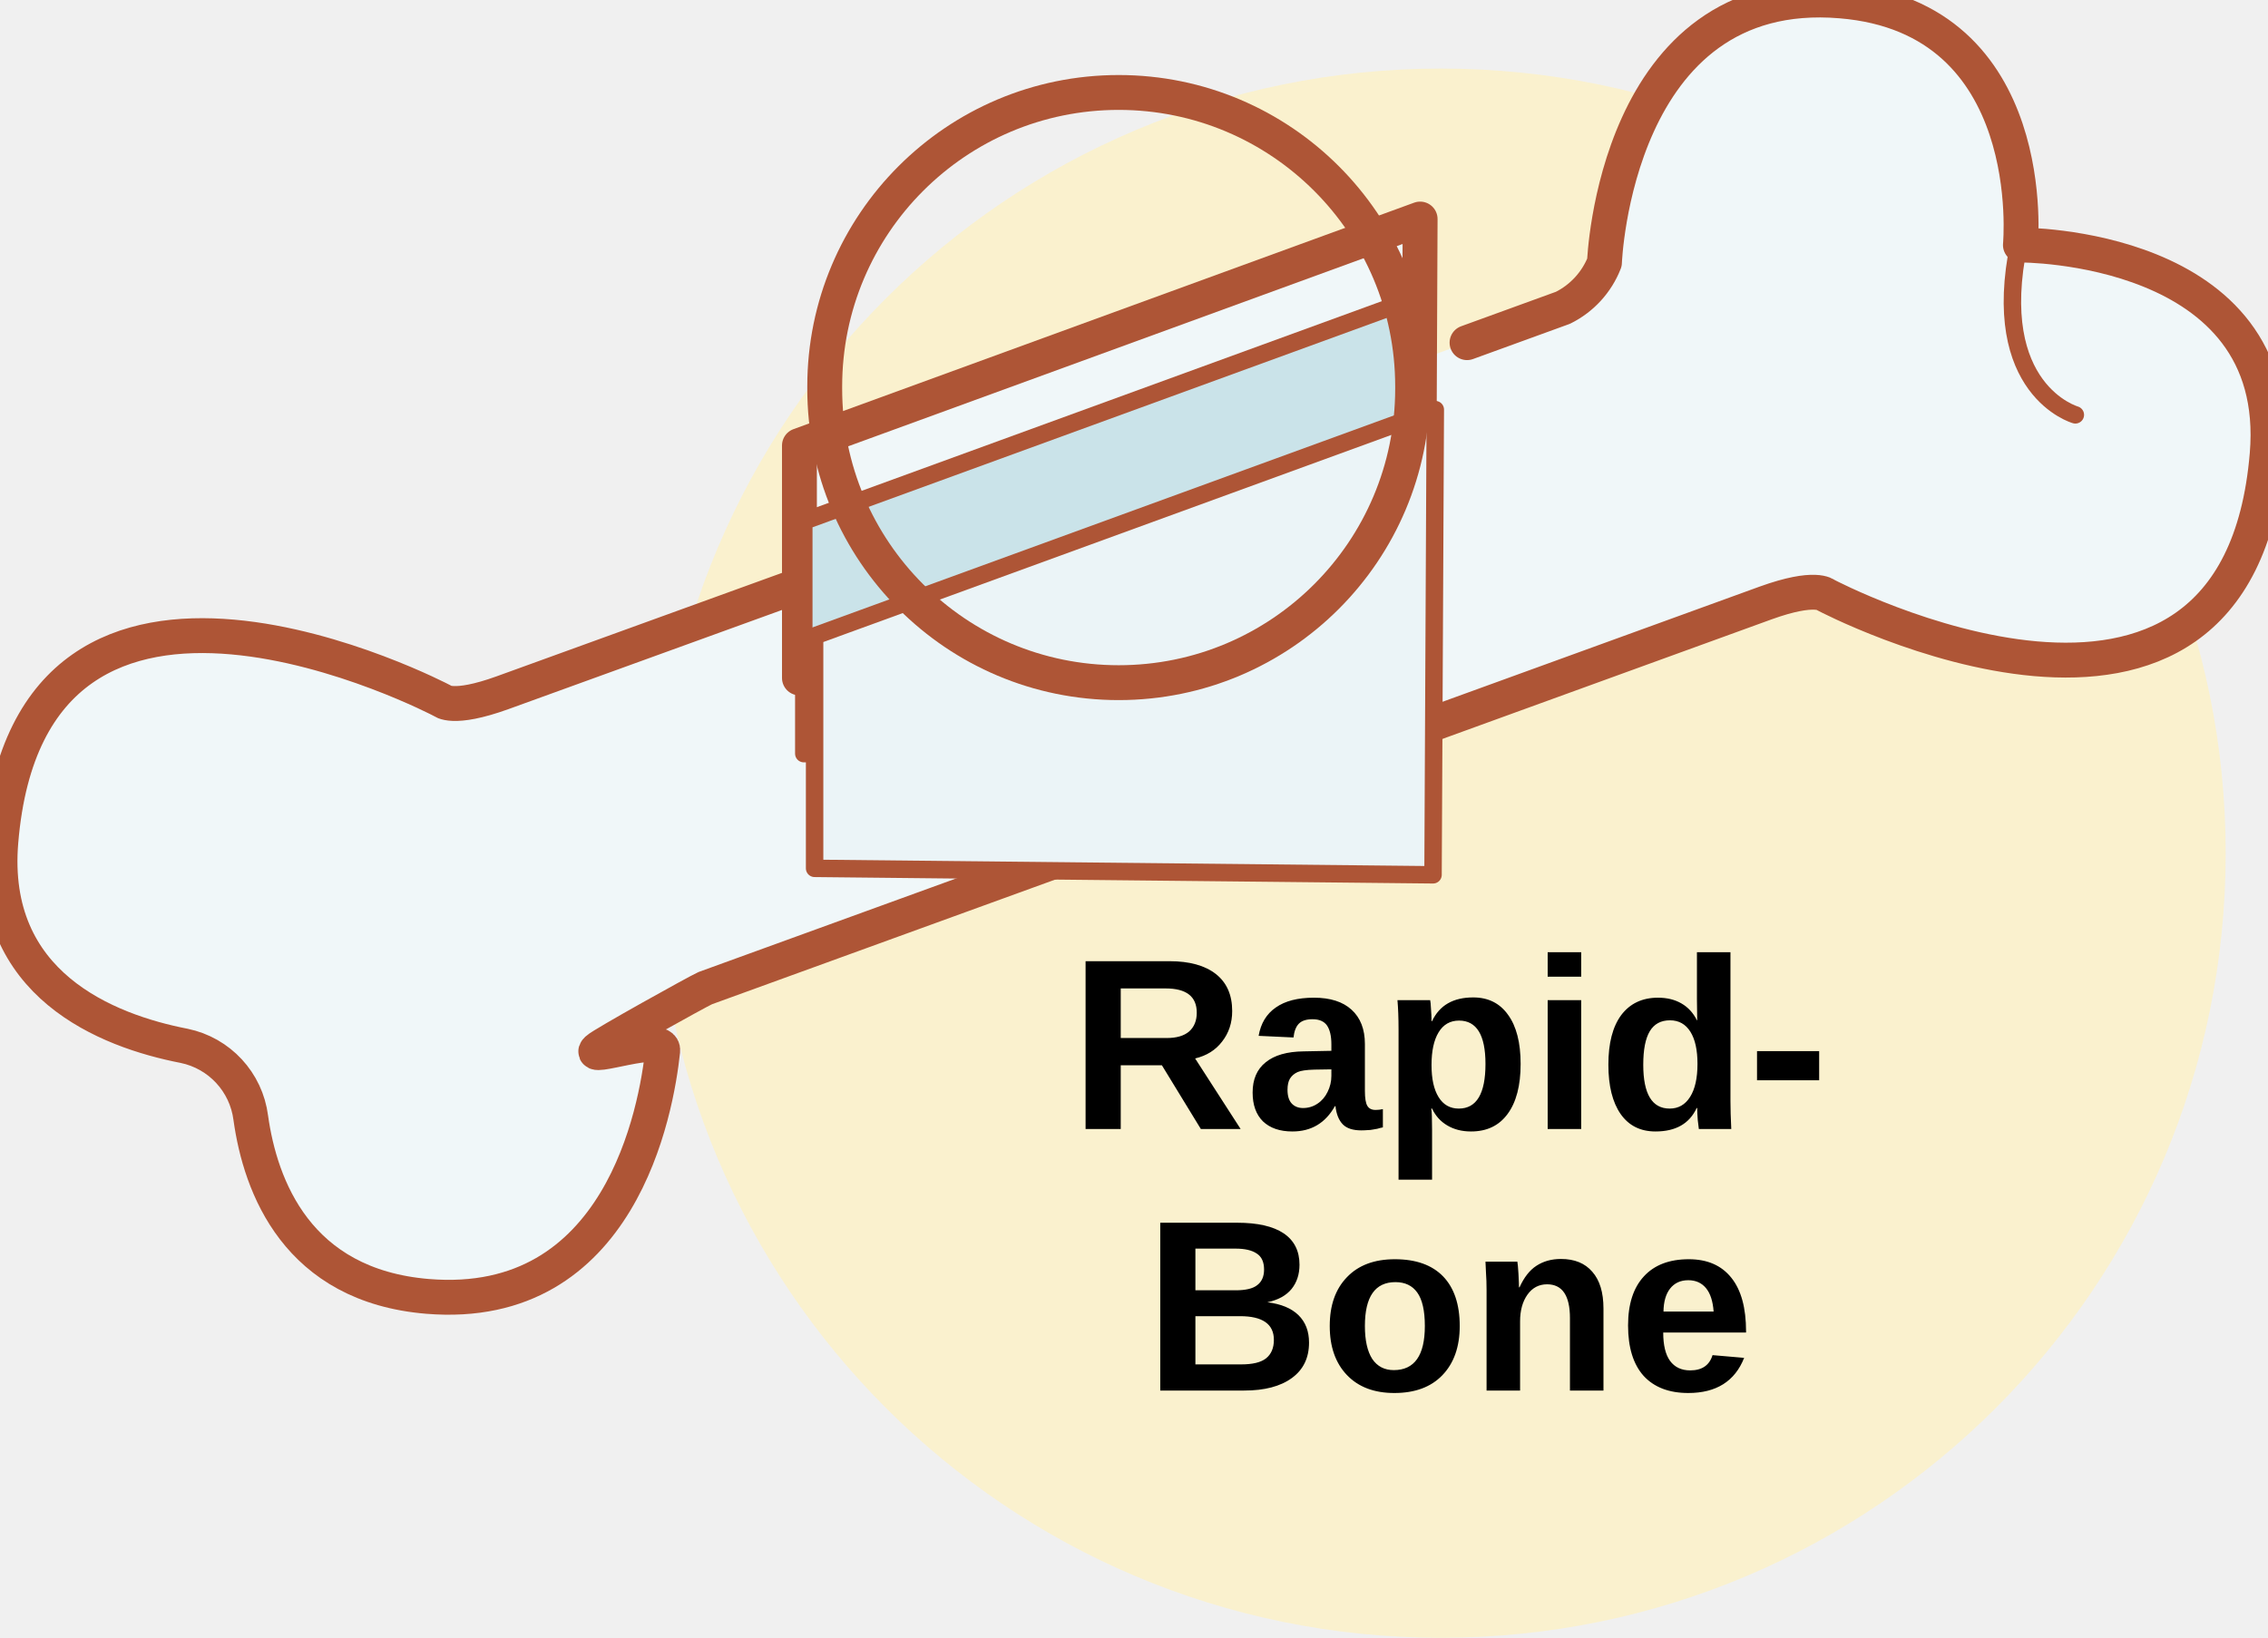
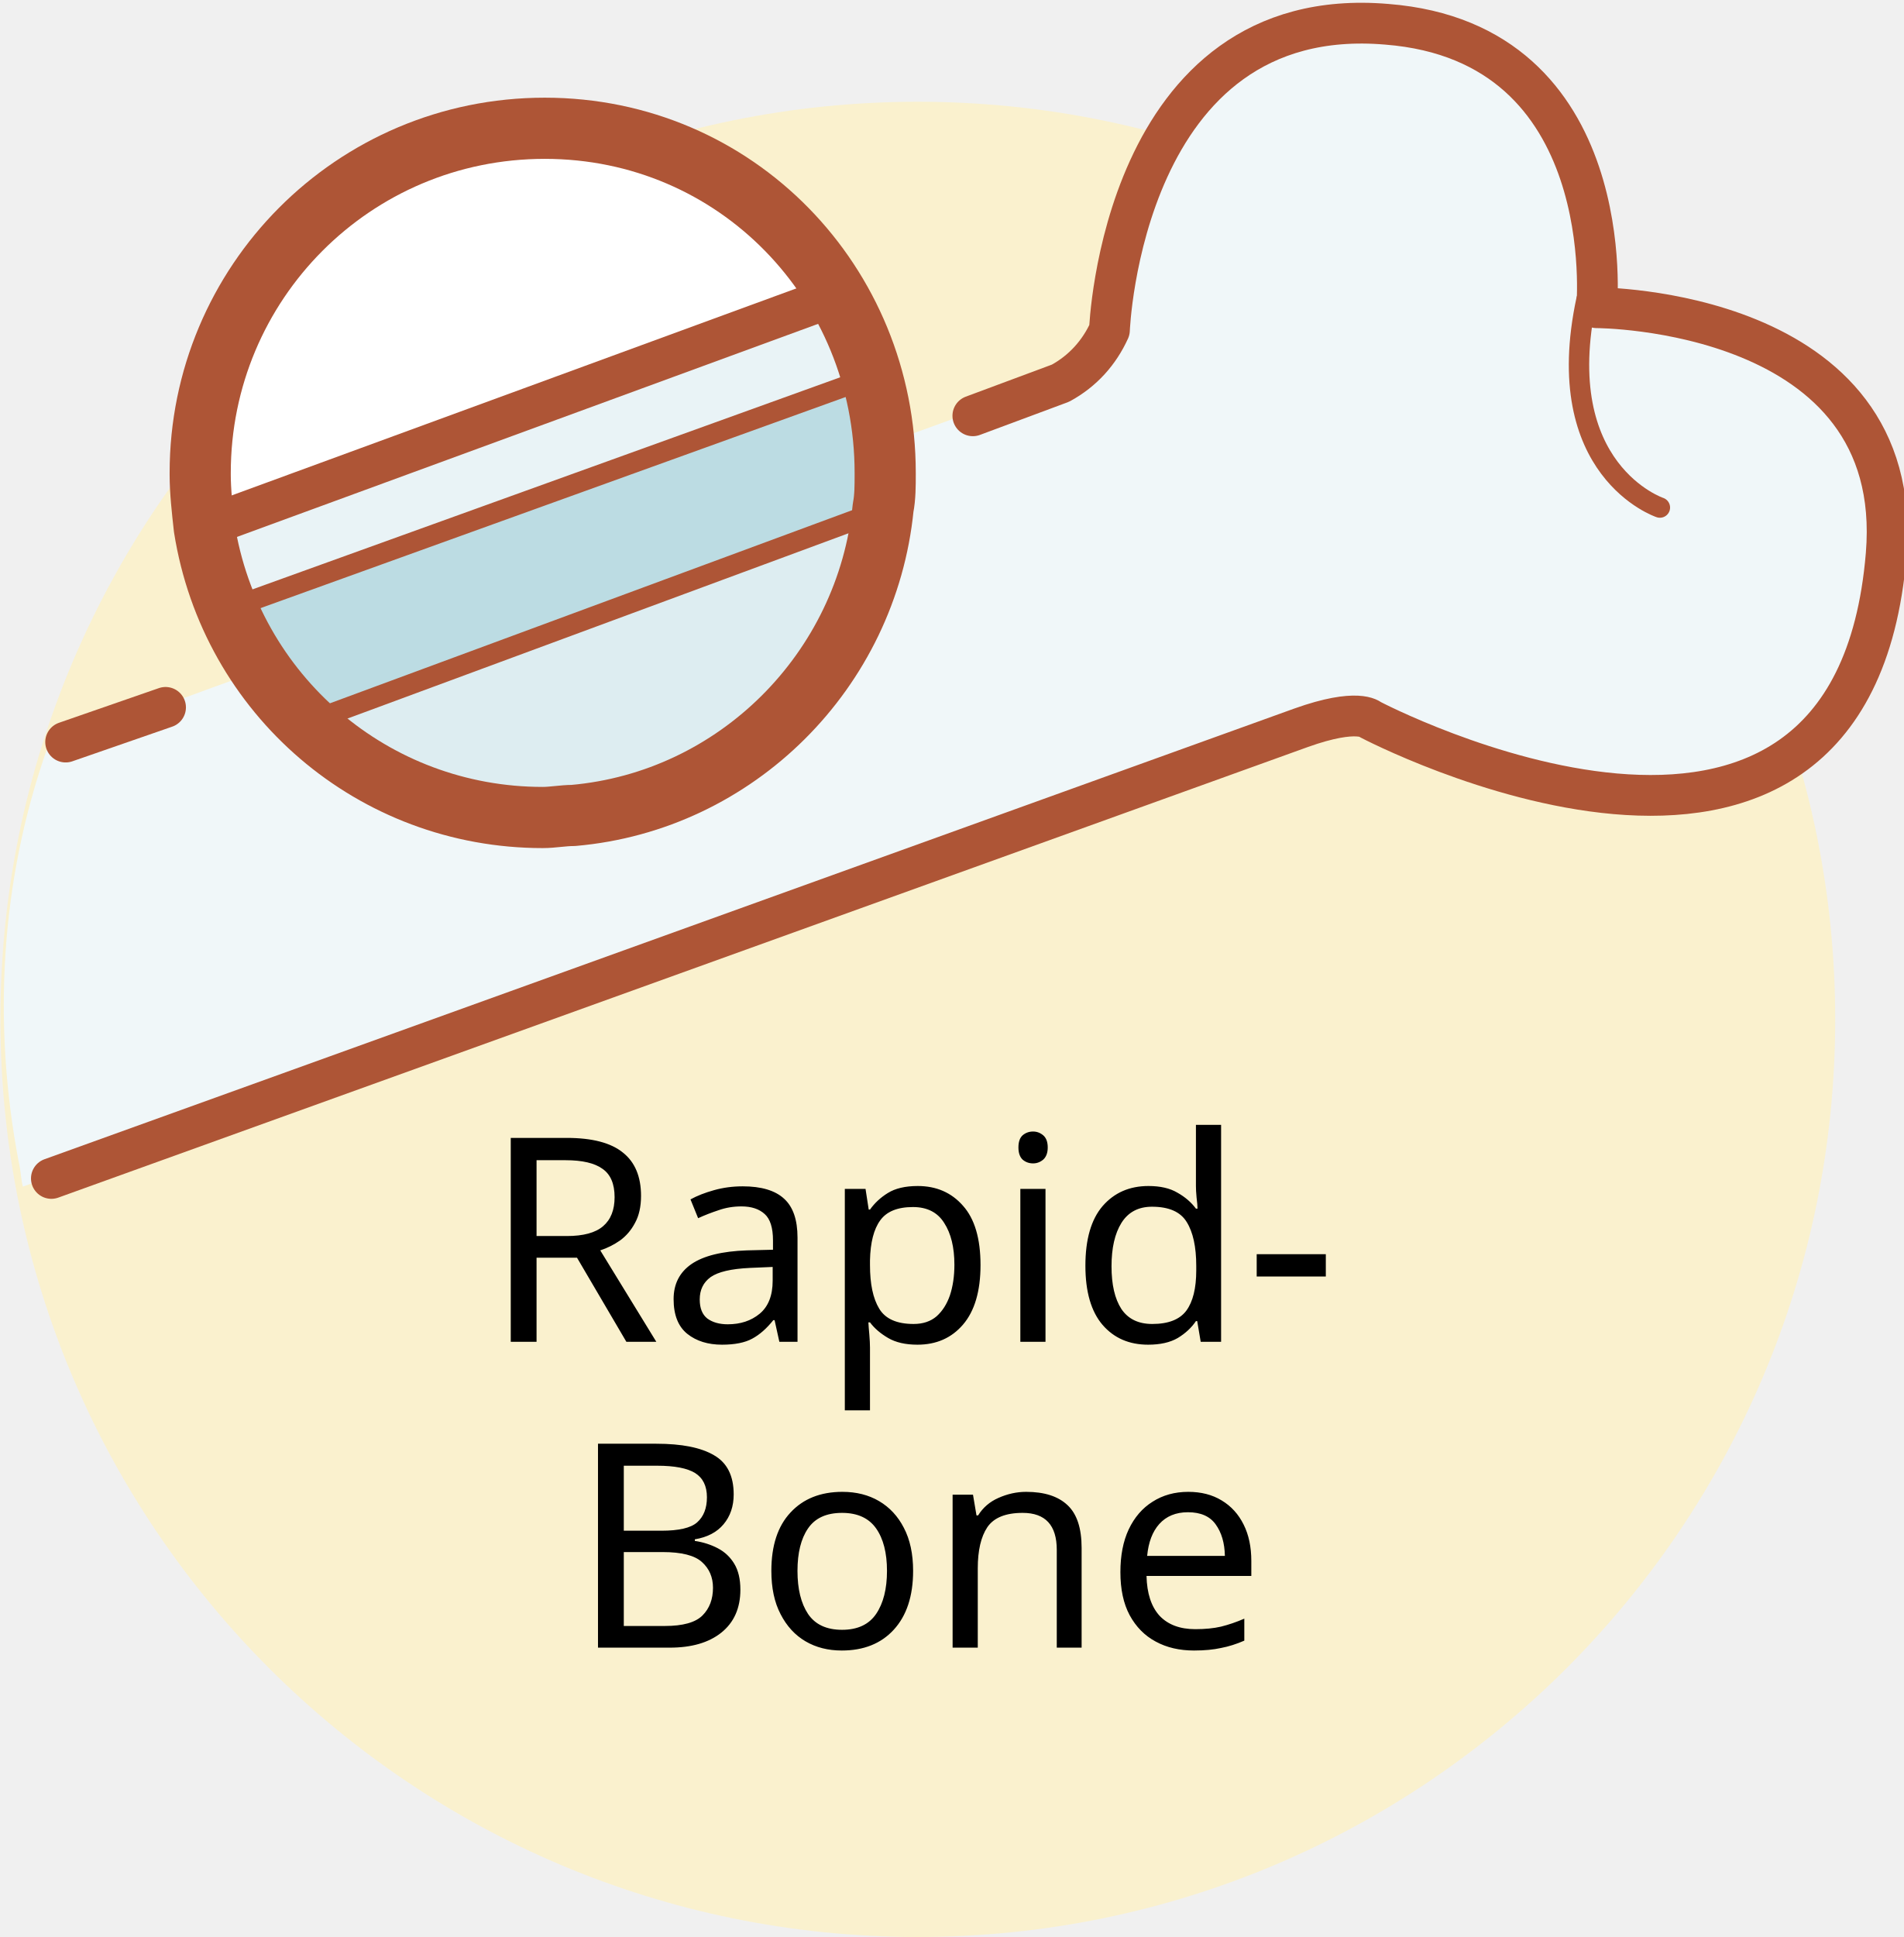
- <svg xmlns="http://www.w3.org/2000/svg" viewBox="10.762 388.538 130.046 93.933" width="130.046" height="93.933">
-   <defs>
-     <style>.cls-1,.cls-15{fill:#eccbbd;}.cls-1,.cls-10,.cls-11,.cls-12,.cls-13,.cls-14,.cls-17,.cls-18,.cls-19,.cls-20,.cls-21,.cls-22,.cls-23,.cls-24,.cls-25,.cls-28,.cls-29,.cls-3,.cls-30,.cls-31,.cls-32,.cls-6,.cls-7,.cls-8{stroke:#ae5536;}.cls-1,.cls-10,.cls-11,.cls-12,.cls-13,.cls-14,.cls-17,.cls-18,.cls-20,.cls-21,.cls-22,.cls-23,.cls-24,.cls-25,.cls-28,.cls-29,.cls-3,.cls-30,.cls-31,.cls-32,.cls-33,.cls-6,.cls-7,.cls-8{stroke-linecap:round;}.cls-1,.cls-10,.cls-11,.cls-12,.cls-13,.cls-14,.cls-17,.cls-18,.cls-19,.cls-20,.cls-21,.cls-22,.cls-23,.cls-24,.cls-25,.cls-28,.cls-29,.cls-3,.cls-30,.cls-31,.cls-32,.cls-33,.cls-6,.cls-8{stroke-linejoin:round;}.cls-1,.cls-10,.cls-12,.cls-13,.cls-14,.cls-18,.cls-19,.cls-20,.cls-25,.cls-3,.cls-30,.cls-31,.cls-32,.cls-6,.cls-8{stroke-width:2px;}.cls-11,.cls-18,.cls-2,.cls-7{fill:none;}.cls-17,.cls-3,.cls-9{fill:#fff;}.cls-4{fill:#e5f3ea;}.cls-5{fill:#faf1ce;}.cls-6{fill:#f0f7f9;}.cls-7{stroke-miterlimit:10;}.cls-8{fill:#f6e6a7;}.cls-10{fill:#e3ecc1;}.cls-12{fill:#d5a696;}.cls-13{fill:#f4e297;}.cls-14{fill:#f8eec2;}.cls-16{clip-path:url(#clip-path);}.cls-19{fill:#f3e0d8;}.cls-20{fill:#e0eef2;}.cls-21{fill:#d4e9ed;}.cls-22{fill:#efd4c9;}.cls-23{fill:#e0eabb;}.cls-24{fill:#f8ecba;}.cls-25{fill:#f1d9d0;}.cls-26{clip-path:url(#clip-path-2);}.cls-27{clip-path:url(#clip-path-3);}.cls-28{fill:#cae3e9;}.cls-29{fill:#ebf4f7;}.cls-30{fill:#ebd4cd;}.cls-31{fill:#b5d8e1;}.cls-32{fill:#e3b4a1;}.cls-33{fill:#b6d391;stroke:#5e7658;}.cls-34,.cls-35{font-size:14px;font-family:Arial-BoldMT, Arial;font-weight:700;}.cls-35{fill:#5e7658;}</style>
-   </defs>
-   <circle class="cls-5" cx="51.62" cy="514.88" r="45" transform="matrix(1, 0, 0, 1, 41.76137, -77.409)" />
-   <path class="cls-6" d="M53.12,485.6l5.5-2A4.89,4.89,0,0,0,61,481s.59-16.09,13.56-15c11.53.95,10.29,14,10.29,14S100,479.92,99,492c-1.71,20.5-25.3,8.08-25.3,8.08s-.58-.59-3.46.45L9.44,522.62c-.43.19-5.89,3.22-6.19,3.51-.79.74,3.87-1,3.75.08-.36,3.41-2.41,15-13.48,14.09-7.49-.62-9.59-6.31-10.14-10.24a4.84,4.84,0,0,0-3.82-4.13c-4.43-.86-11.2-3.51-10.51-11.72,1.71-20.5,25.3-8.08,25.3-8.08s.58.59,3.46-.45l18.89-6.85" transform="matrix(1, 0, 0, 1, 41.76137, -77.409)" />
-   <path class="cls-7" d="M88,489.74s-5-1.41-3.23-9.84" transform="matrix(1, 0, 0, 1, 41.76137, -77.409)" />
-   <polygon class="cls-6" points="14.84 491.5 50.43 478.51 50.31 505.2 14.84 504.83 14.84 491.5" transform="matrix(1, 0, 0, 1, 41.76137, -77.409)" />
-   <polygon class="cls-28" points="15.09 495.84 50.68 482.86 50.55 509.55 15.09 509.17 15.09 495.84" transform="matrix(1, 0, 0, 1, 41.76137, -77.409)" />
-   <polygon class="cls-29" points="15.71 502.42 51.3 489.44 51.17 516.12 15.71 515.75 15.71 502.42" transform="matrix(1, 0, 0, 1, 41.76137, -77.409)" />
-   <rect id="_Rechteck_3" data-name="&lt;Rechteck&gt;" class="cls-18" x="16.29" y="471.25" width="33.71" height="33.85" rx="16.86" ry="16.86" transform="matrix(1, 0, 0, 1, 41.76137, -77.409)" />
-   <text class="cls-34" transform="matrix(1, 0, 0, 1, 72.07137, 453.291)" style="white-space: pre;">Rapid-<tspan x="4.28" y="15">Bone</tspan>
-   </text>
+ <svg xmlns="http://www.w3.org/2000/svg" xmlns:xlink="http://www.w3.org/1999/xlink" version="1.1" id="Ebene_1" x="0px" y="0px" viewBox="0 0 93.4 95" style="enable-background:new 0 0 93.4 95;" xml:space="preserve">
+   <style type="text/css">
+ 	.st0{fill:#FAF1CE;}
+ 	.st1{fill:#F0F7F9;}
+ 	.st2{fill:none;}
+ 	.st3{fill:none;stroke:#AE5536;stroke-width:2;stroke-linecap:round;stroke-linejoin:round;}
+ 	.st4{fill:none;stroke:#AE5536;stroke-linecap:round;stroke-miterlimit:10;}
+ 	.st5{fill:#FFFFFF;stroke:#AE5536;stroke-width:2;stroke-linecap:round;stroke-linejoin:round;}
+ 	.st6{fill:#E9F3F6;stroke:#AE5536;stroke-width:2;stroke-linecap:round;stroke-linejoin:round;}
+ 	.st7{fill:#BCDCE3;stroke:#AE5536;stroke-linecap:round;stroke-linejoin:round;}
+ 	.st8{fill:#DDEDF1;stroke:#AE5536;stroke-linecap:round;stroke-linejoin:round;}
+ 	.st9{fill:none;stroke:#AE5536;stroke-width:3;stroke-linecap:round;stroke-linejoin:round;}
+ 	.st10{enable-background:new    ;}
+ </style>
+   <symbol id="Rapid_Bone" viewBox="-46.7 -47.5 93.4 95">
+     <circle class="st0" cx="-1.7" cy="2.5" r="45" />
+     <path class="st1" d="M45.7-20.4c-1.7,20.5-25.3,8.1-25.3,8.1s-0.6-0.6-3.4,0.4l-62.6,22.6c-0.1-0.4-0.1-0.8-0.2-1.2   c-1.3-6.8-0.9-13.8,1.4-20.3l7.9-2.9l36.4-13.2l5.5-2c1.1-0.6,1.9-1.5,2.4-2.6c0,0,0.6-16.1,13.5-15c11.5,0.9,10.3,13.9,10.3,13.9   S46.7-32.5,45.7-20.4z" />
+     <path class="st2" d="M34.7-22.6c0,0-5-1.4-3.2-9.8" />
+     <path class="st3" d="M1-27.1l4.3-1.6c1.1-0.6,1.9-1.5,2.4-2.6c0,0,0.6-16.1,13.6-15c11.5,0.9,10.3,13.9,10.3,13.9s15.2,0,14.2,12.1   c-1.7,20.5-25.3,8.1-25.3,8.1s-0.6-0.6-3.4,0.4l-61.3,22.1" />
+     <line class="st3" x1="-43.5" y1="-11.1" x2="-38.6" y2="-12.8" />
+     <path class="st4" d="M34.7-22.6c0,0-5.4-1.8-3.6-10.2" />
+     <path class="st5" d="M-3.3-24.3v0.1c0,0.5,0,1.1-0.1,1.6c-0.8,8-7.2,14.4-15.2,15.1c-0.5,0-1,0.1-1.5,0.1c-8.3,0-15.3-6-16.6-14.2   c-0.1-0.9-0.2-1.8-0.2-2.6v-0.1c0-9.3,7.5-16.9,16.9-16.9S-3.3-33.6-3.3-24.3L-3.3-24.3z" />
+     <path class="st6" d="M-3.3-24.3v0.1c0,0.5,0,1.1-0.1,1.6c-0.8,8-7.2,14.4-15.2,15.1h-3.4c-7.5-0.9-13.6-6.6-14.8-14.1l31.1-11.4   C-4.2-30.3-3.4-27.3-3.3-24.3L-3.3-24.3z" />
+     <path class="st7" d="M-3.3-24.3v0.1c0,0.5,0,1.1-0.1,1.6c-0.8,8-7.2,14.4-15.2,15.1c-0.5,0-1,0.1-1.5,0.1c-6.7,0-12.8-4-15.5-10.2   L-4-29C-3.6-27.5-3.3-25.9-3.3-24.3z" />
+     <path class="st8" d="M-3.4-22.5c-0.8,8-7.2,14.4-15.2,15.1c-0.5,0-1,0.1-1.5,0.1c-4.4,0-8.6-1.7-11.7-4.7L-3.4-22.5z" />
+     <path class="st9" d="M-3.3-24.3v0.1c0,0.5,0,1.1-0.1,1.6c-0.8,8-7.2,14.4-15.2,15.1c-0.5,0-1,0.1-1.5,0.1c-8.3,0-15.3-6-16.6-14.2   c-0.1-0.9-0.2-1.8-0.2-2.6v-0.1c0-9.3,7.5-16.9,16.9-16.9S-3.3-33.6-3.3-24.3L-3.3-24.3z" />
+     <text transform="matrix(1 0 0 1 -23.0264 18.3125)" style="font-family:'Arial-BoldMT'; font-size:13.998px;">Rapid-</text>
+     <text transform="matrix(1 0 0 1 -18.7471 33.3105)" style="font-family:'Arial-BoldMT'; font-size:13.998px;">Bone</text>
+   </symbol>
+   <g id="Bild">
+     <g id="Ebene_6">
+       <use xlink:href="#Rapid_Bone" width="93.4" height="95" id="Rapid_Bone-3" x="-46.7" y="-47.5" transform="matrix(1.0001 0 0 1.0001 46.725 47.495)" style="overflow:visible;" />
+     </g>
+   </g>
</svg>
